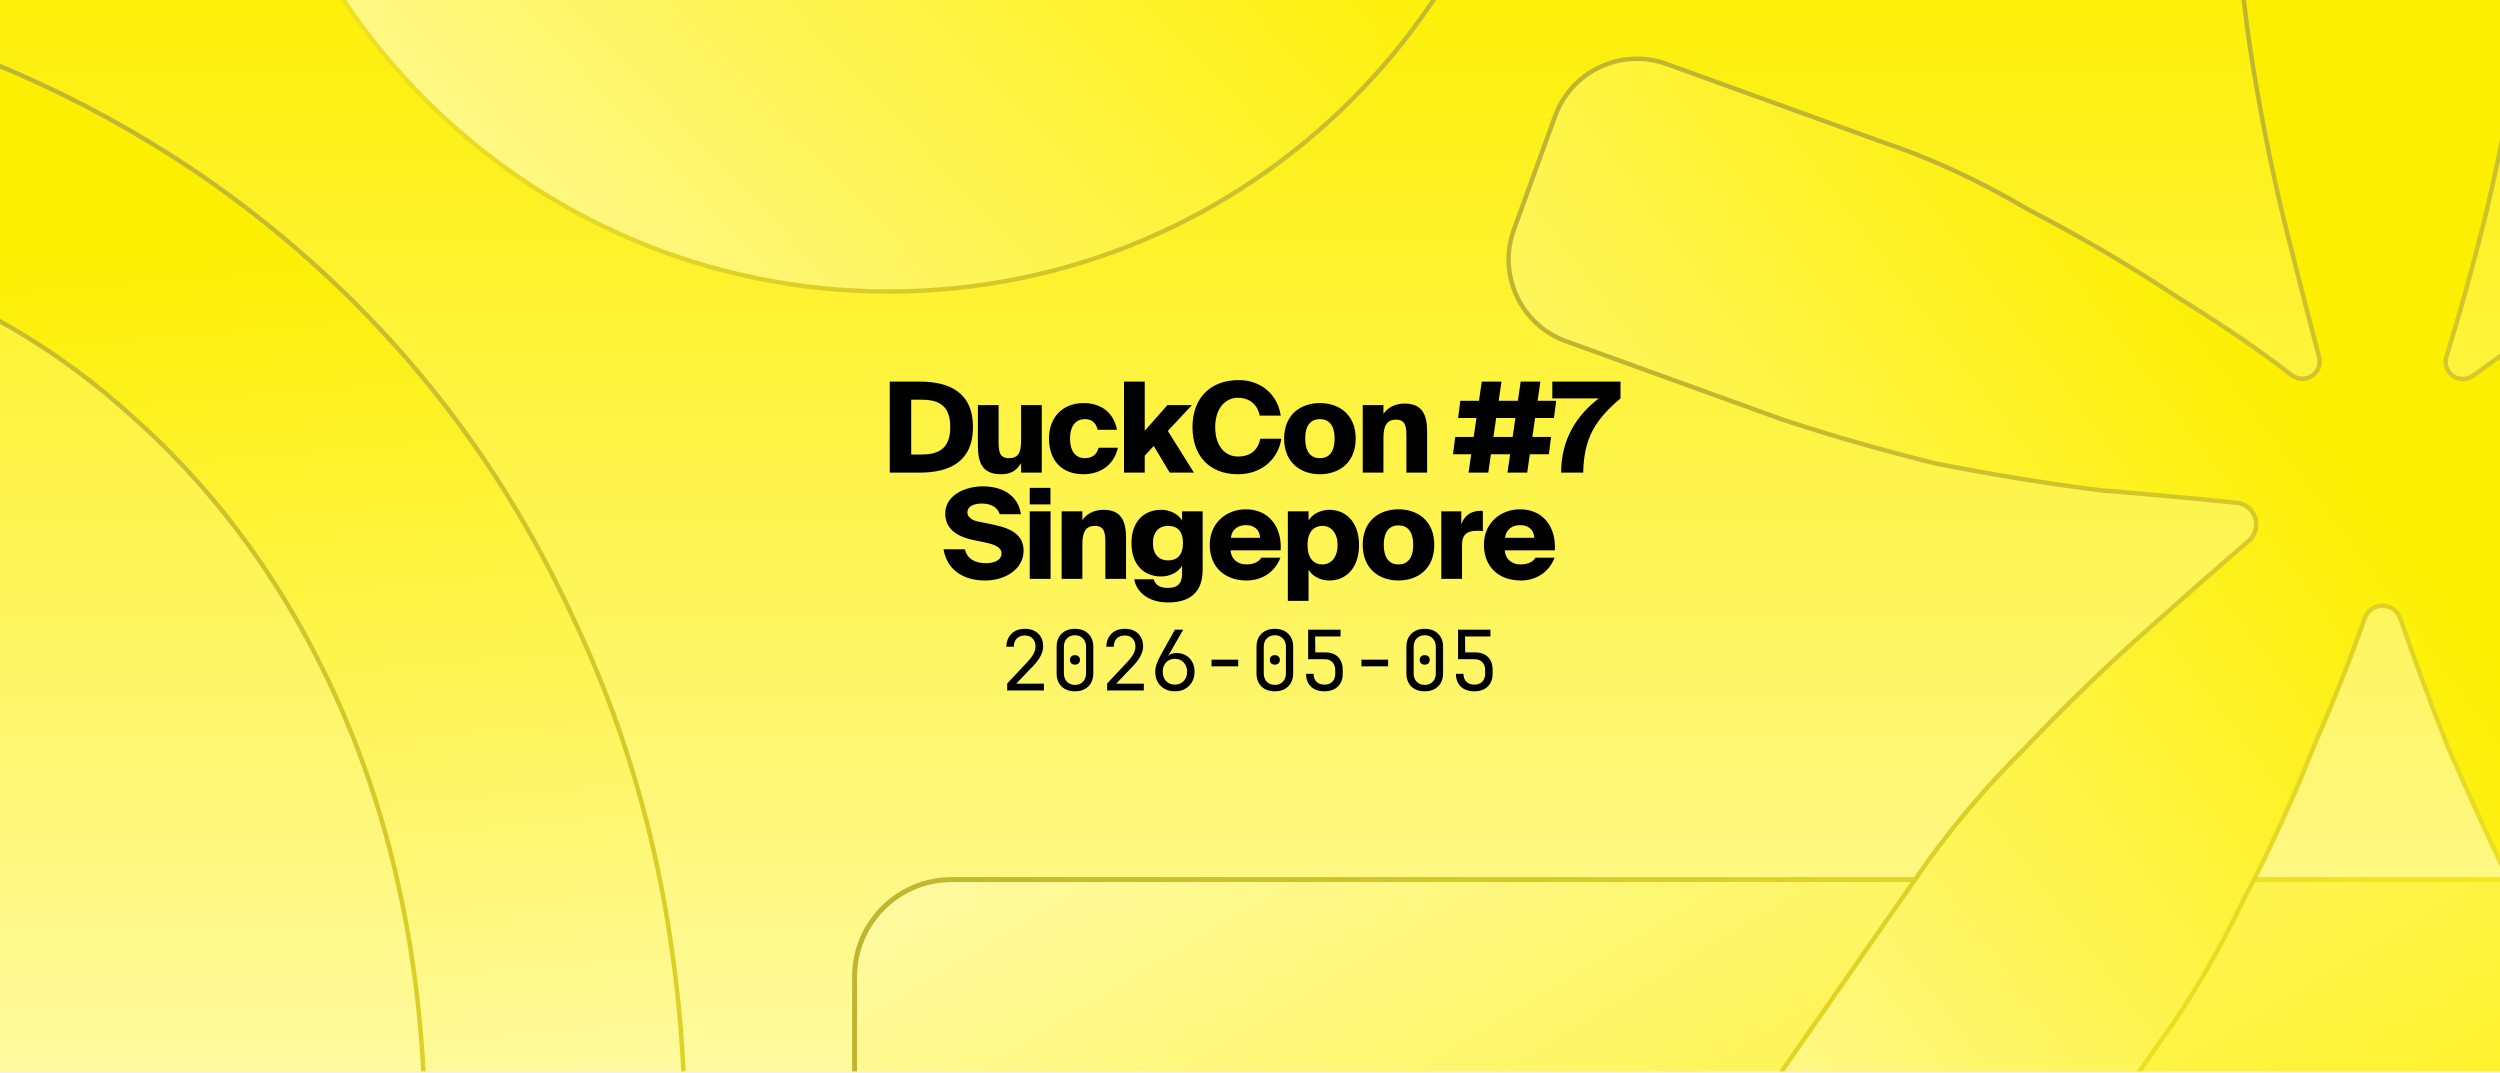
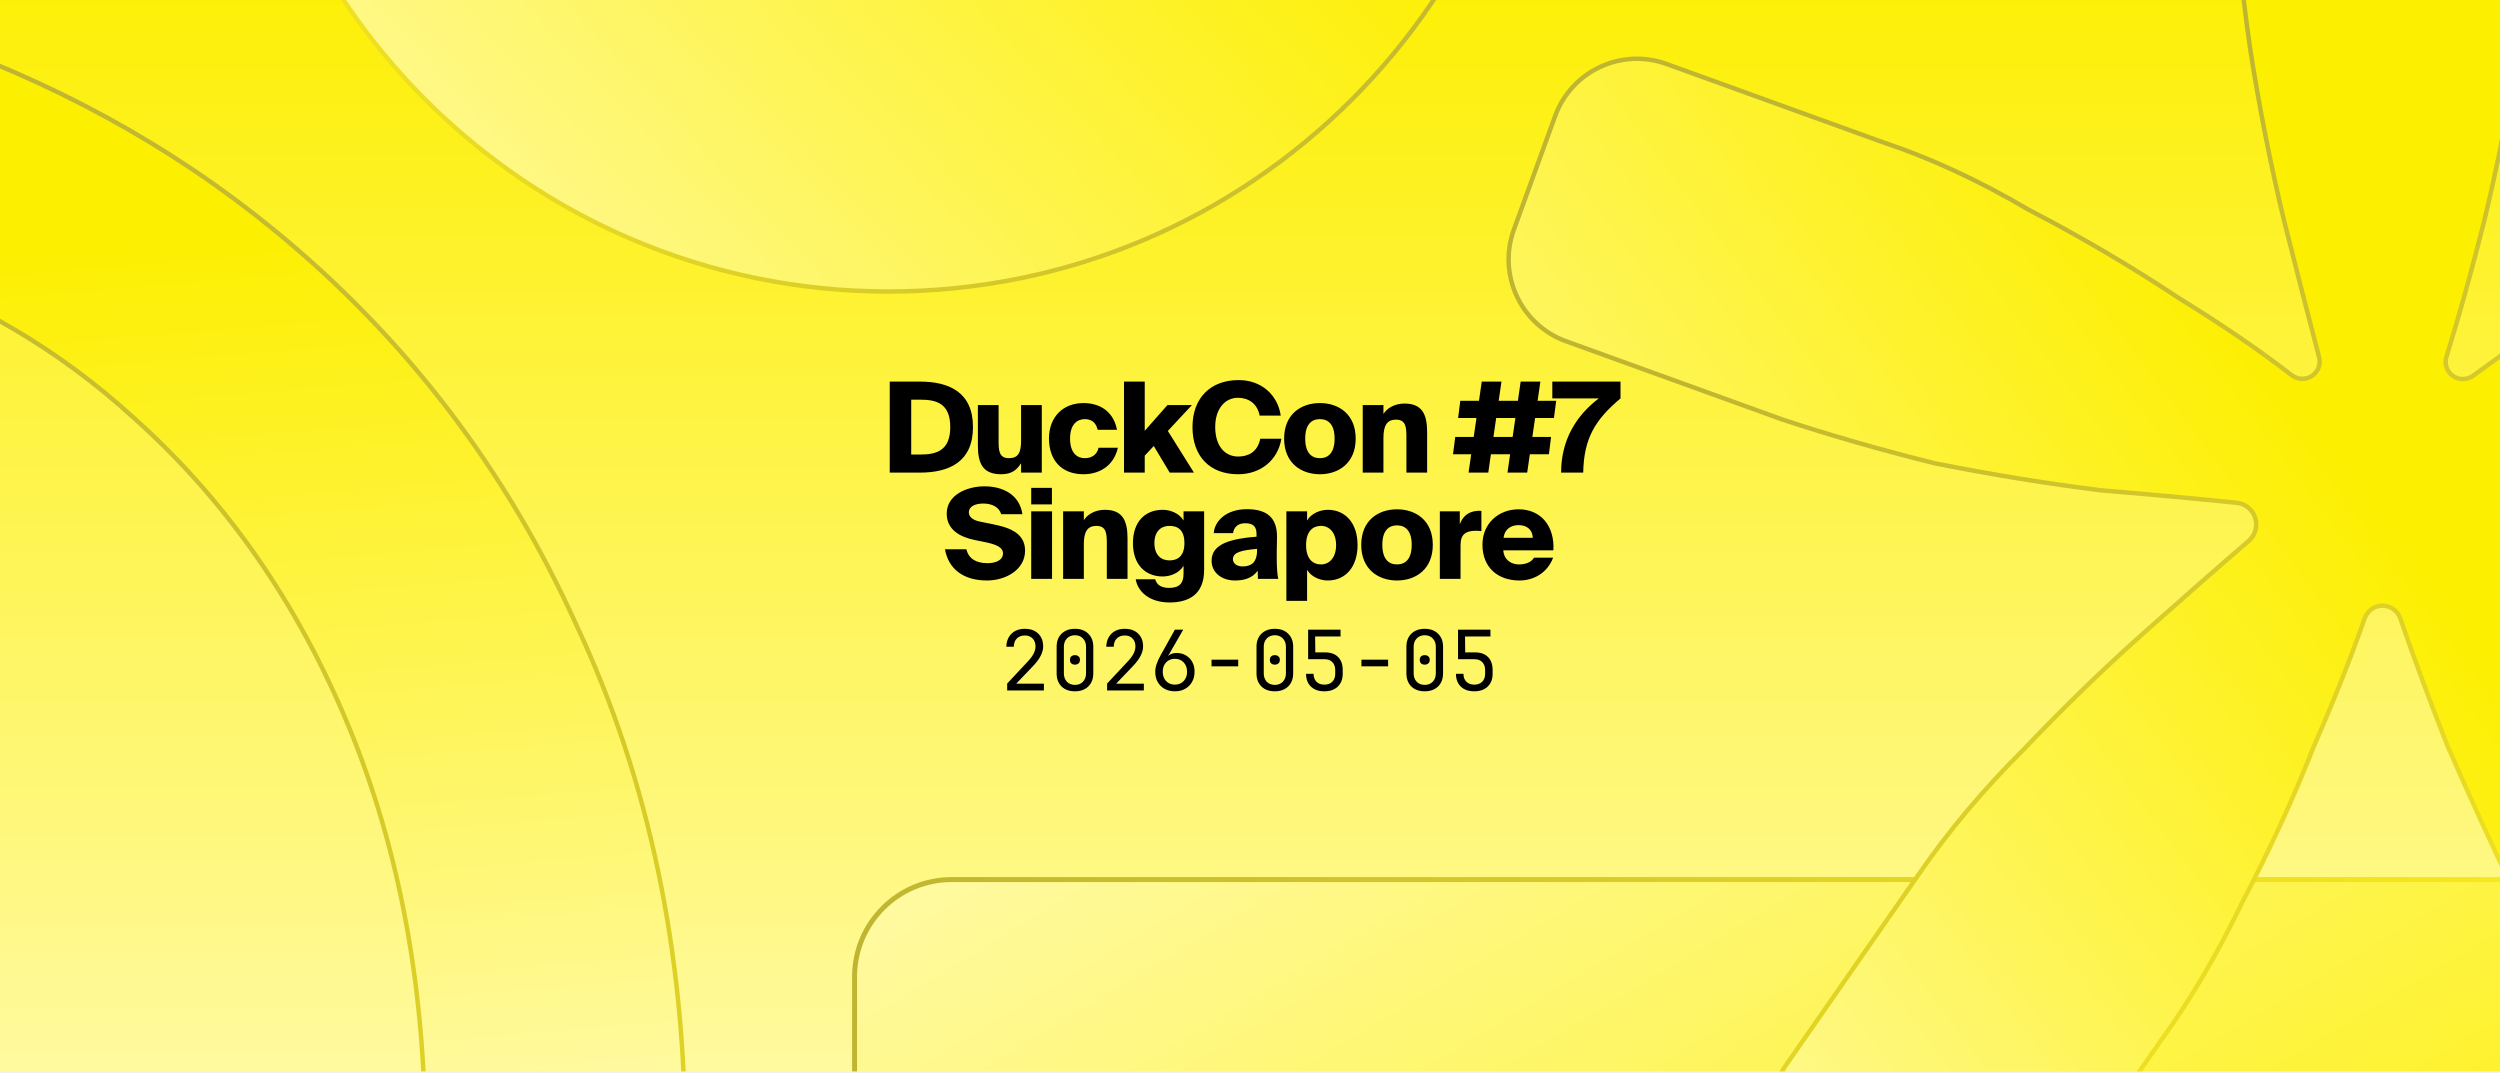
<svg xmlns="http://www.w3.org/2000/svg" width="1200" height="515" viewBox="0 0 1200 515" fill="none">
  <g clip-path="url(#clip0_13087_18908)">
    <g clip-path="url(#clip1_13087_18908)">
      <rect width="1200" height="515" fill="url(#paint0_linear_13087_18908)" />
      <rect x="1319.8" y="422.196" width="335.608" height="909.608" rx="46.637" transform="rotate(90 1319.8 422.196)" fill="url(#paint1_linear_13087_18908)" stroke="url(#paint2_linear_13087_18908)" stroke-width="2.392" />
      <circle cx="426.5" cy="-174.5" r="314.429" fill="url(#paint3_linear_13087_18908)" stroke="url(#paint4_linear_13087_18908)" stroke-width="2.143" />
-       <path d="M1115.3 -211.636H1173.51C1196.58 -211.636 1215.29 -192.927 1215.29 -169.85V-58.102C1215.29 -33.211 1213.12 -6.142 1208.76 23.106C1204.41 51.283 1198.96 78.917 1192.43 106.008C1186.38 130.071 1180.34 151.811 1174.29 171.229C1173.28 174.483 1174.36 178.032 1177.03 180.158C1179.96 182.489 1184.08 182.548 1187.09 180.335C1203.38 168.339 1221.51 155.884 1241.48 142.973L1241.49 142.966C1264.36 127.794 1287.77 113.705 1311.73 100.701L1311.74 100.697L1311.75 100.693C1336.77 86.617 1360.7 75.797 1383.52 68.228L1383.54 68.22L1488.94 30.51C1510.6 22.762 1534.44 33.97 1542.29 55.587L1562.09 110.099C1570 131.864 1558.7 155.907 1536.89 163.708L1431.88 201.279C1410.12 208.858 1385.63 215.898 1358.41 222.399C1332.28 227.816 1306.15 232.149 1280.02 235.399C1256.29 237.368 1234.8 239.335 1215.54 241.304C1211.54 241.713 1208.03 244.141 1206.23 247.731C1203.72 252.721 1205.07 258.764 1209.37 262.291C1223.86 274.157 1239.58 288.049 1256.52 303.969L1256.54 303.99L1256.56 304.01C1277.24 321.336 1296.83 340.288 1315.33 360.865L1315.35 360.887L1315.37 360.908C1334.96 380.396 1351.26 399.871 1364.3 419.332L1364.31 419.344L1364.32 419.355L1429.2 510.912C1442.65 529.899 1438 556.218 1418.86 569.447L1371.62 602.088C1352.8 615.098 1327.01 610.542 1313.77 591.87L1248.33 499.511H1248.33C1235.27 480.028 1222.21 457.832 1209.15 432.919C1197.91 409.535 1187.15 386.152 1176.87 362.769L1174.82 358.092C1165.92 335.445 1158.36 315.038 1152.16 296.872C1150.9 293.206 1147.47 290.725 1143.58 290.725C1139.7 290.725 1136.27 293.207 1135 296.863C1128.71 315.027 1120.61 335.435 1110.71 358.092L1110.7 358.11L1110.7 358.129C1100.9 383.045 1089.47 407.964 1076.4 432.886L1076.39 432.902L1076.38 432.919C1064.41 457.823 1051.36 480.008 1037.23 499.479L1037.22 499.487L1037.22 499.496L973.299 591.366C960.149 610.267 934.186 614.969 915.243 601.879L868.005 569.235C848.977 556.086 844.25 529.982 857.459 510.995L921.221 419.348L921.224 419.343C935.356 398.789 952.213 378.768 971.797 359.28L971.817 359.26C991.424 338.666 1011.03 319.7 1030.63 302.363L1030.63 302.361C1049.01 285.994 1065.25 271.764 1079.34 259.672C1082.81 256.69 1083.95 251.799 1082.14 247.592C1080.64 244.123 1077.39 241.728 1073.63 241.343C1054.29 239.362 1032.67 237.38 1008.78 235.399C982.655 232.149 955.98 227.816 928.76 222.399C904.256 216.303 881.192 209.733 859.566 202.687L855.26 201.271L751.714 163.803C729.994 155.944 718.772 131.954 726.657 110.244L746.458 55.731C754.33 34.06 778.269 22.86 799.95 30.705L903.622 68.219L903.636 68.224L903.649 68.228C926.464 75.795 949.837 86.612 973.769 100.684L973.793 100.697L973.818 100.711C998.863 113.713 1022.82 127.798 1045.68 142.966L1045.7 142.976L1045.71 142.985C1066.51 155.799 1084.6 168.158 1099.98 180.062C1103.02 182.415 1107.29 182.426 1110.31 180.021C1112.88 177.973 1114 174.602 1113.16 171.424C1108.04 151.951 1102.44 130.145 1096.38 106.008C1089.84 78.917 1084.4 51.283 1080.04 23.106C1075.69 -6.142 1073.51 -33.211 1073.51 -58.102V-169.85C1073.51 -192.927 1092.22 -211.636 1115.3 -211.636Z" fill="url(#paint5_linear_13087_18908)" stroke="url(#paint6_linear_13087_18908)" stroke-width="2.143" />
-       <path d="M-91.929 54.731C-91.928 27.563 -66.411 7.657 -40.799 16.298C24.47 38.318 82.04 69.78 131.921 110.679C194.771 162.212 243.081 225.453 276.854 300.415L276.856 300.423L276.86 300.43C311.566 374.443 328.929 457.377 328.929 549.25V802.75C328.929 942.445 291.855 1060.51 217.76 1157C153.691 1240.43 67.528 1300.07 -40.774 1335.89C-66.431 1344.38 -91.929 1324.47 -91.929 1297.31V1260.76C-91.929 1241.32 -78.41 1224.63 -59.793 1218.66C-12.348 1203.46 29.462 1180.11 65.624 1148.6L65.634 1148.59C109.944 1109.04 143.873 1059.61 167.43 1000.33L167.431 1000.33C191.931 941.031 204.172 875.167 204.172 802.75V549.25C204.172 474.959 191.932 408.156 167.431 348.857C143.317 290.497 109.606 241.688 66.293 202.453L64.224 200.593C28.141 167.622 -13.258 143.391 -59.963 127.901C-78.474 121.762 -91.929 105.114 -91.929 85.726V54.731Z" fill="url(#paint7_linear_13087_18908)" stroke="url(#paint8_linear_13087_18908)" stroke-width="2.143" />
+       <path d="M1115.3 -211.636H1173.51C1196.58 -211.636 1215.29 -192.927 1215.29 -169.85V-58.102C1215.29 -33.211 1213.12 -6.142 1208.76 23.106C1204.41 51.283 1198.96 78.917 1192.43 106.008C1186.38 130.071 1180.34 151.811 1174.29 171.229C1173.28 174.483 1174.36 178.032 1177.03 180.158C1179.96 182.489 1184.08 182.548 1187.09 180.335C1203.38 168.339 1221.51 155.884 1241.48 142.973L1241.49 142.966C1264.36 127.794 1287.77 113.705 1311.73 100.701L1311.74 100.697L1311.75 100.693C1336.77 86.617 1360.7 75.797 1383.52 68.228L1383.54 68.22L1488.94 30.51C1510.6 22.762 1534.44 33.97 1542.29 55.587L1562.09 110.099C1570 131.864 1558.7 155.907 1536.89 163.708L1431.88 201.279C1410.12 208.858 1385.63 215.898 1358.41 222.399C1332.28 227.816 1306.15 232.149 1280.02 235.399C1256.29 237.367 1234.8 239.335 1215.54 241.304C1211.54 241.713 1208.03 244.141 1206.23 247.731C1203.72 252.721 1205.07 258.764 1209.37 262.291C1223.86 274.157 1239.58 288.049 1256.52 303.969L1256.54 303.99L1256.56 304.01C1277.24 321.336 1296.83 340.288 1315.33 360.865L1315.35 360.887L1315.37 360.908C1334.96 380.396 1351.26 399.871 1364.3 419.332L1364.31 419.344L1364.32 419.355L1429.2 510.912C1442.65 529.899 1438 556.218 1418.86 569.447L1371.62 602.088C1352.8 615.098 1327.01 610.542 1313.77 591.87L1248.33 499.511H1248.33C1235.27 480.028 1222.21 457.832 1209.15 432.919C1197.17 407.984 1185.73 383.049 1174.83 358.114C1165.92 335.458 1158.36 315.044 1152.16 296.872C1150.9 293.206 1147.47 290.725 1143.58 290.725C1139.7 290.725 1136.27 293.207 1135 296.863C1128.71 315.027 1120.61 335.435 1110.71 358.092L1110.7 358.11L1110.7 358.129C1100.9 383.045 1089.47 407.964 1076.4 432.886L1076.39 432.902L1076.38 432.919C1064.41 457.823 1051.36 480.008 1037.23 499.479L1037.22 499.487L1037.22 499.496L973.299 591.366C960.149 610.267 934.186 614.969 915.243 601.879L868.005 569.236C848.977 556.087 844.25 529.981 857.459 510.995L921.221 419.348L921.224 419.343C935.356 398.789 952.213 378.768 971.797 359.28L971.817 359.26C991.424 338.666 1011.03 319.7 1030.63 302.363L1030.63 302.361C1049.01 285.994 1065.25 271.764 1079.34 259.672C1082.81 256.69 1083.95 251.799 1082.14 247.592C1080.64 244.123 1077.39 241.728 1073.63 241.343C1054.29 239.361 1032.67 237.38 1008.78 235.399C982.655 232.149 955.98 227.816 928.76 222.399C902.622 215.897 878.122 208.854 855.259 201.271L751.714 163.803C729.994 155.944 718.772 131.954 726.657 110.244L746.458 55.731C754.33 34.06 778.269 22.86 799.95 30.705L903.622 68.219L903.636 68.224L903.649 68.228C926.464 75.795 949.837 86.612 973.769 100.684L973.793 100.697L973.818 100.711C998.863 113.713 1022.82 127.798 1045.68 142.966L1045.7 142.976L1045.71 142.985C1066.51 155.799 1084.6 168.158 1099.98 180.062C1103.02 182.415 1107.29 182.426 1110.31 180.021C1112.88 177.973 1114 174.602 1113.16 171.424C1108.04 151.951 1102.44 130.145 1096.38 106.008C1089.84 78.917 1084.4 51.283 1080.04 23.106C1075.69 -6.142 1073.51 -33.211 1073.51 -58.102V-169.85C1073.51 -192.927 1092.22 -211.636 1115.3 -211.636Z" fill="url(#paint5_linear_13087_18908)" stroke="url(#paint6_linear_13087_18908)" stroke-width="2.143" />
+       <path d="M-91.929 54.731C-91.928 27.563 -66.411 7.657 -40.799 16.298C24.47 38.318 82.04 69.78 131.921 110.679C194.771 162.212 243.081 225.453 276.854 300.415L276.856 300.423L276.86 300.43C311.566 374.443 328.929 457.377 328.929 549.25V802.75C328.929 942.445 291.855 1060.51 217.76 1157C153.691 1240.43 67.528 1300.07 -40.774 1335.89C-66.431 1344.38 -91.929 1324.47 -91.929 1297.31V1260.76C-91.929 1241.32 -78.41 1224.63 -59.793 1218.66C-13.089 1203.7 28.154 1180.84 63.925 1150.07L65.624 1148.6L65.634 1148.59C109.944 1109.04 143.873 1059.61 167.43 1000.33L167.431 1000.33C191.931 941.031 204.172 875.167 204.172 802.75V549.25C204.172 474.959 191.932 408.156 167.431 348.857C143.317 290.497 109.606 241.688 66.293 202.453L64.224 200.593C28.141 167.622 -13.258 143.391 -59.963 127.901C-78.474 121.762 -91.929 105.114 -91.929 85.726V54.731Z" fill="url(#paint7_linear_13087_18908)" stroke="url(#paint8_linear_13087_18908)" stroke-width="2.143" />
    </g>
-     <path d="M456.125 204.979C456.125 193.408 449.194 191.841 441.661 191.841H437.382V218.177H441.661C449.194 218.177 456.125 216.55 456.125 204.979ZM427.077 183.162H441.48C455.764 183.162 467.033 188.405 467.033 204.979C467.033 221.612 455.764 226.855 441.48 226.855H427.077V183.162ZM490.115 226.855V222.335C488.127 225.53 485.595 227.639 480.593 227.639C471.975 227.639 469.384 222.757 469.384 213.958V194.432H479.328V211.488C479.328 216.128 479.448 219.925 484.27 219.925C488.548 219.925 490.115 217.574 490.115 211.548V194.432H500.059V226.855H490.115ZM520.079 193.468C526.829 193.468 534.242 196.541 536.17 206.305H526.889C525.985 202.508 523.635 201.182 520.682 201.182C517.126 201.182 513.631 203.593 513.631 210.523C513.631 217.574 517.126 219.925 520.682 219.925C524.358 219.925 526.588 217.996 527.311 214.923H536.592C534.362 224.565 526.588 227.639 520.079 227.639C509.412 227.639 503.506 220.769 503.506 210.463C503.506 200.157 510.256 193.468 520.079 193.468ZM539.527 183.162H549.471V206.787L560.379 194.432H572.131L560.56 206.847L573.096 226.855H561.464L553.81 214.079L549.471 218.719V226.855H539.527V183.162ZM604.935 210.584H615.06C613.432 220.708 605.296 227.639 594.268 227.639C580.647 227.639 572.391 218.961 572.391 204.979C572.391 191.178 580.888 182.439 594.569 182.439C605.477 182.439 613.312 189.551 614.758 199.494H604.633C603.488 193.528 599.089 190.937 594.207 190.937C588.12 190.937 583.299 196.059 583.299 204.979C583.299 214.2 588.06 219.141 594.328 219.141C598.848 219.141 603.609 217.213 604.935 210.584ZM633.554 201.182C629.637 201.182 626.503 203.593 626.503 210.523C626.503 217.333 629.516 219.925 633.554 219.925C637.592 219.925 640.605 217.333 640.605 210.523C640.605 203.593 637.472 201.182 633.554 201.182ZM633.554 193.468C642.534 193.468 650.73 198.771 650.73 210.523C650.73 222.275 642.534 227.639 633.554 227.639C624.575 227.639 616.378 222.275 616.378 210.523C616.378 198.771 624.575 193.468 633.554 193.468ZM664.05 194.432V198.711C665.497 196.3 668.992 193.709 674.115 193.709C682.432 193.709 685.023 198.59 685.023 207.389V226.855H675.079V209.86C675.079 205.22 674.898 201.423 670.077 201.423C665.798 201.423 664.05 204.195 664.05 210.222V226.855H654.107V194.432H664.05ZM700.93 192.383H709.91L711.235 183.162H720.697L719.371 192.383H728.592L729.918 183.162H739.38L738.054 192.383H746.973L745.889 200.64H736.849L735.523 209.74H744.502L743.478 218.057H734.317L733.052 226.855H723.59L724.856 218.057H715.635L714.369 226.855H704.907L706.173 218.057H697.434L698.519 209.74H707.378L708.704 200.64H699.905L700.93 192.383ZM718.166 200.64L716.84 209.74H726.061L727.387 200.64H718.166ZM745.115 191.238V183.162H777.84V191.238C765.666 201.483 760.242 210.403 759.941 226.855H749.334C749.334 210.825 756.867 199.253 767.414 191.238H745.115ZM490.064 246.818H479.879C478.854 243.504 475.66 241.696 471.26 241.696C467.223 241.696 464.33 243.202 464.33 245.914C464.33 248.084 466.319 249.651 469.392 250.314L475.359 251.519C482.41 252.965 491.329 255.135 491.329 264.296C491.329 273.456 482.108 278.639 473.008 278.639C461.738 278.639 454.506 273.094 452.879 263.633H463.124C464.27 268.213 467.886 270.322 473.249 270.322C476.805 270.322 480.722 269.177 480.722 265.561C480.722 262.729 477.408 261.342 472.586 260.318L467.283 259.233C460.171 257.787 453.723 254.352 453.723 246.517C453.723 237.597 463.305 233.439 471.863 233.439C480.361 233.439 488.617 237.176 490.064 246.818ZM494.273 245.432H504.278V277.855H494.273V245.432ZM494.273 234.162H504.217V242.117H494.273V234.162ZM519.536 245.432V249.711C520.982 247.3 524.478 244.709 529.6 244.709C537.917 244.709 540.509 249.59 540.509 258.389V277.855H530.565V260.86C530.565 256.22 530.384 252.423 525.562 252.423C521.284 252.423 519.536 255.195 519.536 261.222V277.855H509.592V245.432H519.536ZM567.393 249.832V245.432H577.277V273.516C577.277 285.57 569.623 289.186 560.643 289.186C551.061 289.186 545.396 284.003 544.431 278.036H553.773C554.556 280.869 556.907 282.195 560.523 282.195C565.585 282.195 567.393 279.724 567.393 275.445V271.588C565.284 275.143 560.944 276.71 557.389 276.71C549.012 276.71 543.106 270.985 543.106 260.68C543.106 250.374 549.012 244.709 557.389 244.709C560.944 244.709 565.284 246.276 567.393 249.832ZM560.643 252.423C556.666 252.423 553.411 254.954 553.411 260.68C553.411 266.465 556.666 268.996 560.643 268.996C564.56 268.996 567.815 266.947 567.815 260.68C567.815 254.291 564.56 252.423 560.643 252.423ZM605.445 267.67H614.605C611.712 275.324 604.902 278.639 598.454 278.639C587.907 278.639 580.675 272.251 580.675 261.463C580.675 251.097 588.57 244.468 598.032 244.468C608.82 244.468 615.389 252.604 614.726 264.175H590.679C590.981 268.755 594.536 270.925 598.152 270.925C601.949 270.925 604.3 269.599 605.445 267.67ZM598.032 252.061C594.476 252.061 591.342 253.869 590.8 258.148H604.842C604.661 254.05 601.829 252.061 598.032 252.061ZM628.112 245.432V249.832C630.221 246.276 634.56 244.709 638.056 244.709C646.433 244.709 652.339 251.037 652.339 261.644C652.339 272.251 646.433 278.639 638.056 278.639C634.56 278.639 630.221 277.072 628.112 273.516V288.402H618.168V245.432H628.112ZM634.801 252.423C630.884 252.423 627.63 254.954 627.63 261.644C627.63 268.333 630.884 270.925 634.801 270.925C638.779 270.925 642.033 267.67 642.033 261.644C642.033 255.617 638.779 252.423 634.801 252.423ZM671.275 252.182C667.358 252.182 664.224 254.593 664.224 261.523C664.224 268.333 667.237 270.925 671.275 270.925C675.313 270.925 678.326 268.333 678.326 261.523C678.326 254.593 675.192 252.182 671.275 252.182ZM671.275 244.468C680.255 244.468 688.451 249.771 688.451 261.523C688.451 273.275 680.255 278.639 671.275 278.639C662.295 278.639 654.099 273.275 654.099 261.523C654.099 249.771 662.295 244.468 671.275 244.468ZM711.775 245.251V254.954C710.63 254.773 709.967 254.773 709.063 254.773C704.242 254.773 701.771 256.521 701.771 261.584V277.855H691.827V245.432H701.41V251.579C702.916 247.722 705.628 245.372 710.269 245.191H710.992C711.293 245.191 711.534 245.191 711.775 245.251ZM737.049 267.67H746.21C743.317 275.324 736.507 278.639 730.058 278.639C719.512 278.639 712.28 272.251 712.28 261.463C712.28 251.097 720.175 244.468 729.636 244.468C740.424 244.468 746.993 252.604 746.33 264.175H722.284C722.585 268.755 726.141 270.925 729.757 270.925C733.554 270.925 735.904 269.599 737.049 267.67ZM729.636 252.061C726.081 252.061 722.947 253.869 722.404 258.148H736.447C736.266 254.05 733.433 252.061 729.636 252.061Z" fill="black" />
+     <path d="M456.125 204.979C456.125 193.408 449.194 191.841 441.661 191.841H437.382V218.177H441.661C449.194 218.177 456.125 216.55 456.125 204.979ZM427.077 183.162H441.48C455.764 183.162 467.033 188.405 467.033 204.979C467.033 221.612 455.764 226.855 441.48 226.855H427.077V183.162ZM490.115 226.855V222.335C488.127 225.53 485.595 227.639 480.593 227.639C471.975 227.639 469.384 222.757 469.384 213.958V194.432H479.328V211.488C479.328 216.128 479.448 219.925 484.27 219.925C488.548 219.925 490.115 217.574 490.115 211.548V194.432H500.059V226.855H490.115ZM520.079 193.468C526.829 193.468 534.242 196.541 536.17 206.305H526.889C525.985 202.508 523.635 201.182 520.682 201.182C517.126 201.182 513.631 203.593 513.631 210.523C513.631 217.574 517.126 219.925 520.682 219.925C524.358 219.925 526.588 217.996 527.311 214.923H536.592C534.362 224.565 526.588 227.639 520.079 227.639C509.412 227.639 503.506 220.769 503.506 210.463C503.506 200.157 510.256 193.468 520.079 193.468ZM539.527 183.162H549.471V206.787L560.379 194.432H572.131L560.56 206.847L573.096 226.855H561.464L553.81 214.079L549.471 218.719V226.855H539.527V183.162ZM604.935 210.584H615.06C613.432 220.708 605.296 227.639 594.268 227.639C580.647 227.639 572.391 218.961 572.391 204.979C572.391 191.178 580.888 182.439 594.569 182.439C605.477 182.439 613.312 189.551 614.758 199.494H604.633C603.488 193.528 599.089 190.937 594.207 190.937C588.12 190.937 583.299 196.059 583.299 204.979C583.299 214.2 588.06 219.141 594.328 219.141C598.848 219.141 603.609 217.213 604.935 210.584ZM633.554 201.182C629.637 201.182 626.503 203.593 626.503 210.523C626.503 217.333 629.516 219.925 633.554 219.925C637.592 219.925 640.605 217.333 640.605 210.523C640.605 203.593 637.472 201.182 633.554 201.182ZM633.554 193.468C642.534 193.468 650.73 198.771 650.73 210.523C650.73 222.275 642.534 227.639 633.554 227.639C624.575 227.639 616.378 222.275 616.378 210.523C616.378 198.771 624.575 193.468 633.554 193.468ZM664.05 194.432V198.711C665.497 196.3 668.992 193.709 674.115 193.709C682.432 193.709 685.023 198.59 685.023 207.389V226.855H675.079V209.86C675.079 205.22 674.898 201.423 670.077 201.423C665.798 201.423 664.05 204.195 664.05 210.222V226.855H654.107V194.432H664.05ZM700.93 192.383H709.91L711.235 183.162H720.697L719.371 192.383H728.592L729.918 183.162H739.38L738.054 192.383H746.973L745.889 200.64H736.849L735.523 209.74H744.502L743.478 218.057H734.317L733.052 226.855H723.59L724.856 218.057H715.635L714.369 226.855H704.907L706.173 218.057H697.434L698.519 209.74H707.378L708.704 200.64H699.905L700.93 192.383ZM718.166 200.64L716.84 209.74H726.061L727.387 200.64H718.166ZM745.115 191.238V183.162H777.84V191.238C765.666 201.483 760.242 210.403 759.941 226.855H749.334C749.334 210.825 756.867 199.253 767.414 191.238H745.115ZM490.77 246.818H480.585C479.56 243.504 476.366 241.696 471.967 241.696C467.929 241.696 465.036 243.202 465.036 245.914C465.036 248.084 467.025 249.651 470.098 250.314L476.065 251.519C483.116 252.965 492.035 255.135 492.035 264.296C492.035 273.456 482.815 278.639 473.714 278.639C462.445 278.639 455.213 273.094 453.585 263.633H463.831C464.976 268.213 468.592 270.322 473.955 270.322C477.511 270.322 481.429 269.177 481.429 265.561C481.429 262.729 478.114 261.342 473.293 260.318L467.989 259.233C460.878 257.787 454.429 254.352 454.429 246.517C454.429 237.597 464.012 233.439 472.569 233.439C481.067 233.439 489.323 237.176 490.77 246.818ZM494.98 245.432H504.984V277.855H494.98V245.432ZM494.98 234.162H504.924V242.117H494.98V234.162ZM520.242 245.432V249.711C521.688 247.3 525.184 244.709 530.307 244.709C538.623 244.709 541.215 249.59 541.215 258.389V277.855H531.271V260.86C531.271 256.22 531.09 252.423 526.269 252.423C521.99 252.423 520.242 255.195 520.242 261.222V277.855H510.298V245.432H520.242ZM568.099 249.832V245.432H577.983V273.516C577.983 285.57 570.329 289.186 561.349 289.186C551.767 289.186 546.102 284.003 545.138 278.036H554.479C555.262 280.869 557.613 282.195 561.229 282.195C566.291 282.195 568.099 279.724 568.099 275.445V271.588C565.99 275.143 561.651 276.71 558.095 276.71C549.718 276.71 543.812 270.985 543.812 260.68C543.812 250.374 549.718 244.709 558.095 244.709C561.651 244.709 565.99 246.276 568.099 249.832ZM561.349 252.423C557.372 252.423 554.117 254.954 554.117 260.68C554.117 266.465 557.372 268.996 561.349 268.996C565.267 268.996 568.521 266.947 568.521 260.68C568.521 254.291 565.267 252.423 561.349 252.423ZM603.138 257.606V256.34C603.138 252.483 601.269 251.157 597.653 251.157C594.459 251.157 592.29 252.785 591.868 255.918H582.587C583.069 249.832 588.854 244.408 598.497 244.408C607.838 244.408 613.142 248.204 612.961 258.028L612.84 265.079V268.454C612.84 272.01 613.082 275.806 613.564 277.855H603.801L603.68 273.938C601.269 277.373 597.412 278.639 592.772 278.639C586.625 278.639 581.562 275.023 581.562 269.117C581.562 261.162 590.542 258.57 603.138 257.606ZM603.379 264.235V263.452C596.448 264.115 591.807 264.898 591.807 268.394C591.807 270.503 593.796 271.889 596.388 271.889C600.365 271.889 603.379 270.202 603.379 264.235ZM627.406 245.432V249.832C629.515 246.276 633.854 244.709 637.35 244.709C645.727 244.709 651.633 251.037 651.633 261.644C651.633 272.251 645.727 278.639 637.35 278.639C633.854 278.639 629.515 277.072 627.406 273.516V288.402H617.462V245.432H627.406ZM634.095 252.423C630.178 252.423 626.924 254.954 626.924 261.644C626.924 268.333 630.178 270.925 634.095 270.925C638.073 270.925 641.327 267.67 641.327 261.644C641.327 255.617 638.073 252.423 634.095 252.423ZM670.569 252.182C666.651 252.182 663.518 254.593 663.518 261.523C663.518 268.333 666.531 270.925 670.569 270.925C674.607 270.925 677.62 268.333 677.62 261.523C677.62 254.593 674.486 252.182 670.569 252.182ZM670.569 244.468C679.548 244.468 687.745 249.771 687.745 261.523C687.745 273.275 679.548 278.639 670.569 278.639C661.589 278.639 653.393 273.275 653.393 261.523C653.393 249.771 661.589 244.468 670.569 244.468ZM711.069 245.251V254.954C709.924 254.773 709.261 254.773 708.357 254.773C703.536 254.773 701.065 256.521 701.065 261.584V277.855H691.121V245.432H700.703V251.579C702.21 247.722 704.922 245.372 709.563 245.191H710.286C710.587 245.191 710.828 245.191 711.069 245.251ZM736.343 267.67H745.503C742.611 275.324 735.801 278.639 729.352 278.639C718.805 278.639 711.573 272.251 711.573 261.463C711.573 251.097 719.468 244.468 728.93 244.468C739.718 244.468 746.287 252.604 745.624 264.175H721.578C721.879 268.755 725.435 270.925 729.051 270.925C732.847 270.925 735.198 269.599 736.343 267.67ZM728.93 252.061C725.374 252.061 722.241 253.869 721.698 258.148H735.74C735.559 254.05 732.727 252.061 728.93 252.061Z" fill="black" />
    <path d="M483.44 331.43V328.11L493.16 317.71C494.573 316.216 495.573 314.883 496.16 313.71C496.747 312.536 497.04 311.39 497.04 310.27C497.04 308.67 496.573 307.403 495.64 306.47C494.733 305.51 493.493 305.03 491.92 305.03C490.293 305.03 489 305.523 488.04 306.51C487.107 307.47 486.64 308.776 486.64 310.43H483.04C483.12 307.79 483.96 305.696 485.56 304.15C487.16 302.603 489.28 301.83 491.92 301.83C494.613 301.83 496.747 302.59 498.32 304.11C499.92 305.63 500.72 307.696 500.72 310.31C500.72 311.696 500.333 313.163 499.56 314.71C498.813 316.256 497.52 317.99 495.68 319.91L487.8 328.15H501.08V331.43H483.44ZM515.984 331.83C513.291 331.83 511.144 331.056 509.544 329.51C507.971 327.936 507.184 325.843 507.184 323.23V310.43C507.184 307.816 507.971 305.736 509.544 304.19C511.144 302.616 513.291 301.83 515.984 301.83C518.678 301.83 520.811 302.616 522.384 304.19C523.984 305.736 524.784 307.816 524.784 310.43V323.23C524.784 324.963 524.424 326.483 523.704 327.79C522.984 329.07 521.958 330.07 520.624 330.79C519.318 331.483 517.771 331.83 515.984 331.83ZM515.984 328.75C517.584 328.75 518.864 328.243 519.824 327.23C520.811 326.19 521.304 324.856 521.304 323.23V310.43C521.304 308.803 520.811 307.483 519.824 306.47C518.864 305.43 517.584 304.91 515.984 304.91C514.384 304.91 513.091 305.43 512.104 306.47C511.144 307.483 510.664 308.803 510.664 310.43V323.23C510.664 324.856 511.144 326.19 512.104 327.23C513.091 328.243 514.384 328.75 515.984 328.75ZM515.984 319.03C515.264 319.03 514.678 318.83 514.224 318.43C513.798 318.03 513.584 317.456 513.584 316.71C513.584 315.99 513.798 315.443 514.224 315.07C514.678 314.67 515.264 314.47 515.984 314.47C516.704 314.47 517.278 314.67 517.704 315.07C518.158 315.443 518.384 315.99 518.384 316.71C518.384 317.456 518.158 318.03 517.704 318.43C517.278 318.83 516.704 319.03 515.984 319.03ZM531.409 331.43V328.11L541.129 317.71C542.542 316.216 543.542 314.883 544.129 313.71C544.715 312.536 545.009 311.39 545.009 310.27C545.009 308.67 544.542 307.403 543.609 306.47C542.702 305.51 541.462 305.03 539.889 305.03C538.262 305.03 536.969 305.523 536.009 306.51C535.075 307.47 534.609 308.776 534.609 310.43H531.009C531.089 307.79 531.929 305.696 533.529 304.15C535.129 302.603 537.249 301.83 539.889 301.83C542.582 301.83 544.715 302.59 546.289 304.11C547.889 305.63 548.689 307.696 548.689 310.31C548.689 311.696 548.302 313.163 547.529 314.71C546.782 316.256 545.489 317.99 543.649 319.91L535.769 328.15H549.049V331.43H531.409ZM563.993 331.83C562.126 331.83 560.473 331.443 559.033 330.67C557.62 329.87 556.513 328.776 555.713 327.39C554.913 325.976 554.513 324.35 554.513 322.51C554.513 321.23 554.753 319.923 555.233 318.59C555.713 317.23 556.366 315.816 557.193 314.35L563.953 302.23H567.953L560.753 314.75L560.873 314.83C561.22 314.376 561.74 314.03 562.433 313.79C563.126 313.55 563.886 313.43 564.713 313.43C566.446 313.43 567.953 313.816 569.233 314.59C570.54 315.336 571.553 316.376 572.273 317.71C573.02 319.043 573.393 320.59 573.393 322.35C573.393 324.216 572.993 325.87 572.193 327.31C571.393 328.723 570.286 329.83 568.873 330.63C567.486 331.43 565.86 331.83 563.993 331.83ZM563.953 328.63C565.686 328.63 567.086 328.056 568.153 326.91C569.246 325.763 569.793 324.27 569.793 322.43C569.793 320.59 569.246 319.096 568.153 317.95C567.086 316.803 565.686 316.23 563.953 316.23C562.22 316.23 560.806 316.803 559.713 317.95C558.646 319.096 558.113 320.59 558.113 322.43C558.113 324.27 558.646 325.763 559.713 326.91C560.806 328.056 562.22 328.63 563.953 328.63ZM581.538 319.83V316.63H594.338V319.83H581.538ZM611.922 331.83C609.229 331.83 607.082 331.056 605.482 329.51C603.909 327.936 603.122 325.843 603.122 323.23V310.43C603.122 307.816 603.909 305.736 605.482 304.19C607.082 302.616 609.229 301.83 611.922 301.83C614.615 301.83 616.749 302.616 618.322 304.19C619.922 305.736 620.722 307.816 620.722 310.43V323.23C620.722 324.963 620.362 326.483 619.642 327.79C618.922 329.07 617.895 330.07 616.562 330.79C615.255 331.483 613.709 331.83 611.922 331.83ZM611.922 328.75C613.522 328.75 614.802 328.243 615.762 327.23C616.749 326.19 617.242 324.856 617.242 323.23V310.43C617.242 308.803 616.749 307.483 615.762 306.47C614.802 305.43 613.522 304.91 611.922 304.91C610.322 304.91 609.029 305.43 608.042 306.47C607.082 307.483 606.602 308.803 606.602 310.43V323.23C606.602 324.856 607.082 326.19 608.042 327.23C609.029 328.243 610.322 328.75 611.922 328.75ZM611.922 319.03C611.202 319.03 610.615 318.83 610.162 318.43C609.735 318.03 609.522 317.456 609.522 316.71C609.522 315.99 609.735 315.443 610.162 315.07C610.615 314.67 611.202 314.47 611.922 314.47C612.642 314.47 613.215 314.67 613.642 315.07C614.095 315.443 614.322 315.99 614.322 316.71C614.322 317.456 614.095 318.03 613.642 318.43C613.215 318.83 612.642 319.03 611.922 319.03ZM635.666 331.83C632.973 331.83 630.84 331.083 629.266 329.59C627.693 328.07 626.906 326.016 626.906 323.43H630.506C630.506 325.03 630.973 326.296 631.906 327.23C632.84 328.163 634.106 328.63 635.706 328.63C637.306 328.63 638.573 328.163 639.506 327.23C640.44 326.296 640.906 325.03 640.906 323.43V321.63C640.906 320.03 640.453 318.763 639.546 317.83C638.64 316.896 637.413 316.43 635.866 316.43H627.906V302.23H643.466V305.51H631.266L631.346 313.15H636.066C638.76 313.15 640.84 313.896 642.306 315.39C643.773 316.856 644.506 318.936 644.506 321.63V323.43C644.506 326.016 643.706 328.07 642.106 329.59C640.533 331.083 638.386 331.83 635.666 331.83ZM653.491 319.83V316.63H666.291V319.83H653.491ZM683.875 331.83C681.182 331.83 679.035 331.056 677.435 329.51C675.862 327.936 675.075 325.843 675.075 323.23V310.43C675.075 307.816 675.862 305.736 677.435 304.19C679.035 302.616 681.182 301.83 683.875 301.83C686.568 301.83 688.702 302.616 690.275 304.19C691.875 305.736 692.675 307.816 692.675 310.43V323.23C692.675 324.963 692.315 326.483 691.595 327.79C690.875 329.07 689.848 330.07 688.515 330.79C687.208 331.483 685.662 331.83 683.875 331.83ZM683.875 328.75C685.475 328.75 686.755 328.243 687.715 327.23C688.702 326.19 689.195 324.856 689.195 323.23V310.43C689.195 308.803 688.702 307.483 687.715 306.47C686.755 305.43 685.475 304.91 683.875 304.91C682.275 304.91 680.982 305.43 679.995 306.47C679.035 307.483 678.555 308.803 678.555 310.43V323.23C678.555 324.856 679.035 326.19 679.995 327.23C680.982 328.243 682.275 328.75 683.875 328.75ZM683.875 319.03C683.155 319.03 682.568 318.83 682.115 318.43C681.688 318.03 681.475 317.456 681.475 316.71C681.475 315.99 681.688 315.443 682.115 315.07C682.568 314.67 683.155 314.47 683.875 314.47C684.595 314.47 685.168 314.67 685.595 315.07C686.048 315.443 686.275 315.99 686.275 316.71C686.275 317.456 686.048 318.03 685.595 318.43C685.168 318.83 684.595 319.03 683.875 319.03ZM707.619 331.83C704.926 331.83 702.793 331.083 701.219 329.59C699.646 328.07 698.859 326.016 698.859 323.43H702.459C702.459 325.03 702.926 326.296 703.859 327.23C704.793 328.163 706.059 328.63 707.659 328.63C709.259 328.63 710.526 328.163 711.459 327.23C712.393 326.296 712.859 325.03 712.859 323.43V321.63C712.859 320.03 712.406 318.763 711.499 317.83C710.593 316.896 709.366 316.43 707.819 316.43H699.859V302.23H715.419V305.51H703.219L703.299 313.15H708.019C710.713 313.15 712.793 313.896 714.259 315.39C715.726 316.856 716.459 318.936 716.459 321.63V323.43C716.459 326.016 715.659 328.07 714.059 329.59C712.486 331.083 710.339 331.83 707.619 331.83Z" fill="black" />
  </g>
  <defs>
    <linearGradient id="paint0_linear_13087_18908" x1="589" y1="-26.5" x2="589" y2="566" gradientUnits="userSpaceOnUse">
      <stop stop-color="#FDEF00" />
      <stop offset="0.939" stop-color="#FFFAA3" />
    </linearGradient>
    <linearGradient id="paint1_linear_13087_18908" x1="1659" y1="578.944" x2="1043.19" y2="950.042" gradientUnits="userSpaceOnUse">
      <stop stop-color="#FDEF00" />
      <stop offset="0.939" stop-color="#FFFAA3" />
    </linearGradient>
    <linearGradient id="paint2_linear_13087_18908" x1="1490" y1="1333" x2="1490" y2="421" gradientUnits="userSpaceOnUse">
      <stop stop-color="#BFB531" />
      <stop offset="1" stop-color="#FFEF1B" />
    </linearGradient>
    <linearGradient id="paint3_linear_13087_18908" x1="689" y1="-36" x2="296.061" y2="332.301" gradientUnits="userSpaceOnUse">
      <stop stop-color="#FDEF00" />
      <stop offset="0.939" stop-color="#FFFAA3" />
    </linearGradient>
    <linearGradient id="paint4_linear_13087_18908" x1="763.426" y1="-58.227" x2="-5.273" y2="-153.074" gradientUnits="userSpaceOnUse">
      <stop stop-color="#BFB531" />
      <stop offset="1" stop-color="#FFEF1B" />
    </linearGradient>
    <linearGradient id="paint5_linear_13087_18908" x1="1216.79" y1="339.957" x2="805.586" y2="647.115" gradientUnits="userSpaceOnUse">
      <stop stop-color="#FDEF00" />
      <stop offset="0.939" stop-color="#FFFAA3" />
    </linearGradient>
    <linearGradient id="paint6_linear_13087_18908" x1="862.844" y1="149.998" x2="1144.4" y2="627.047" gradientUnits="userSpaceOnUse">
      <stop stop-color="#BFB531" />
      <stop offset="1" stop-color="#FFEF1B" />
    </linearGradient>
    <linearGradient id="paint7_linear_13087_18908" x1="270" y1="558.5" x2="232.345" y2="101.471" gradientUnits="userSpaceOnUse">
      <stop offset="0.061" stop-color="#FFFAA3" />
      <stop offset="1" stop-color="#FDEF00" />
    </linearGradient>
    <linearGradient id="paint8_linear_13087_18908" x1="118.5" y1="0" x2="399.953" y2="1051.27" gradientUnits="userSpaceOnUse">
      <stop stop-color="#BFB531" />
      <stop offset="1" stop-color="#FFEF1B" />
    </linearGradient>
    <clipPath id="clip0_13087_18908">
      <rect width="1200" height="514.286" fill="white" />
    </clipPath>
    <clipPath id="clip1_13087_18908">
      <rect width="1200" height="515" fill="white" />
    </clipPath>
  </defs>
</svg>
